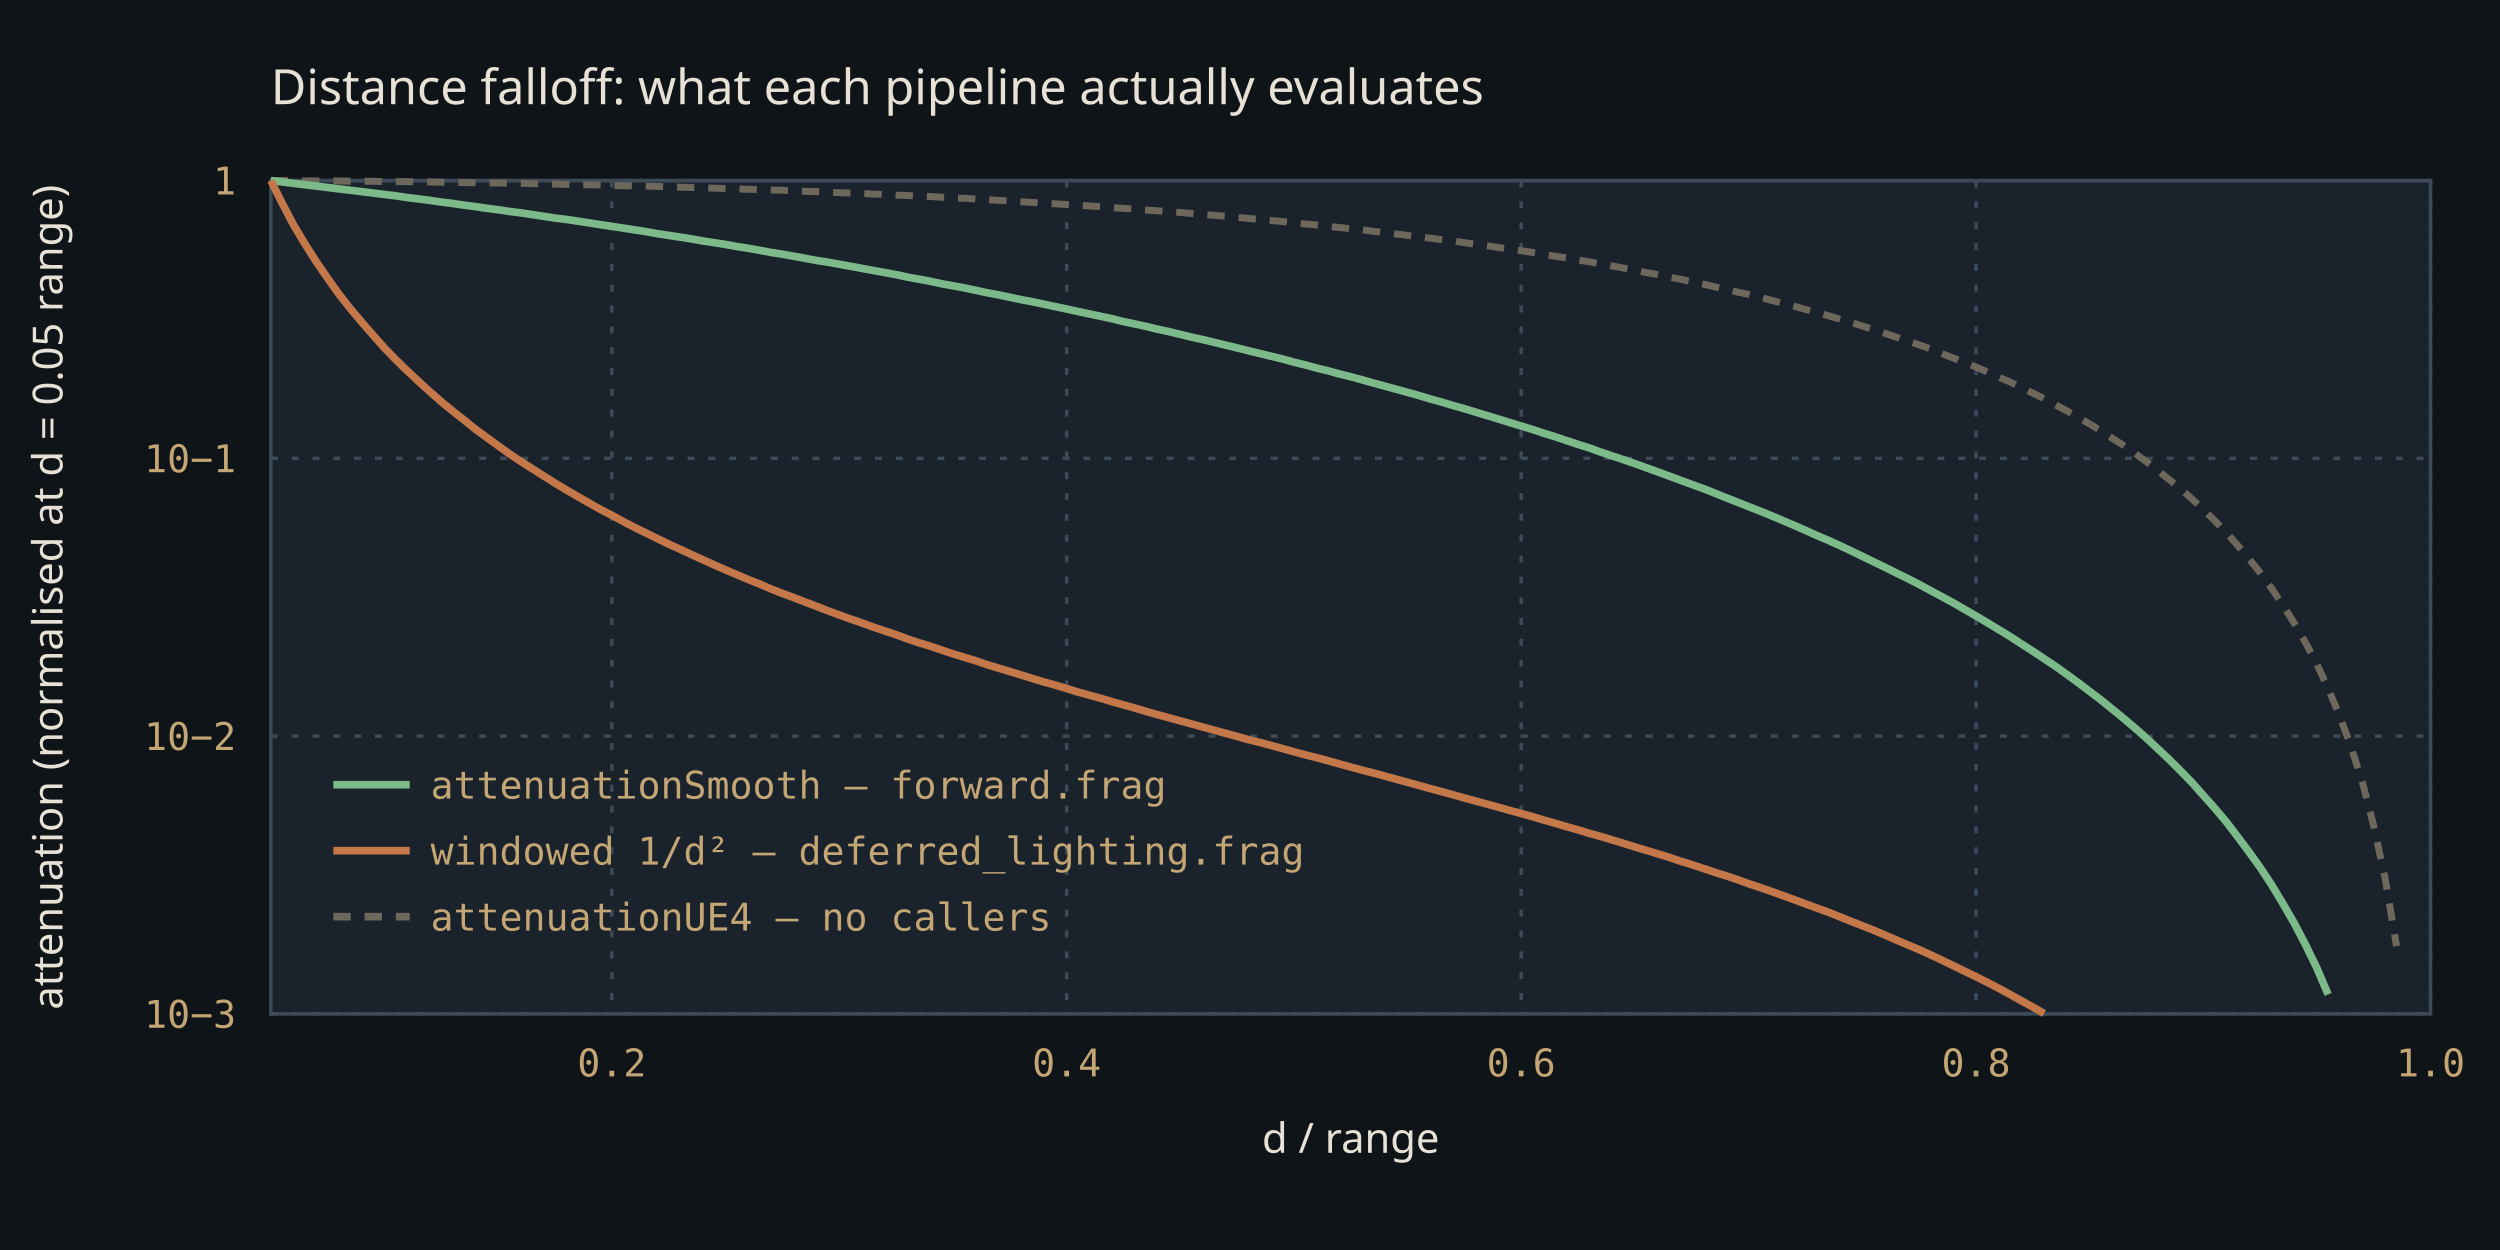
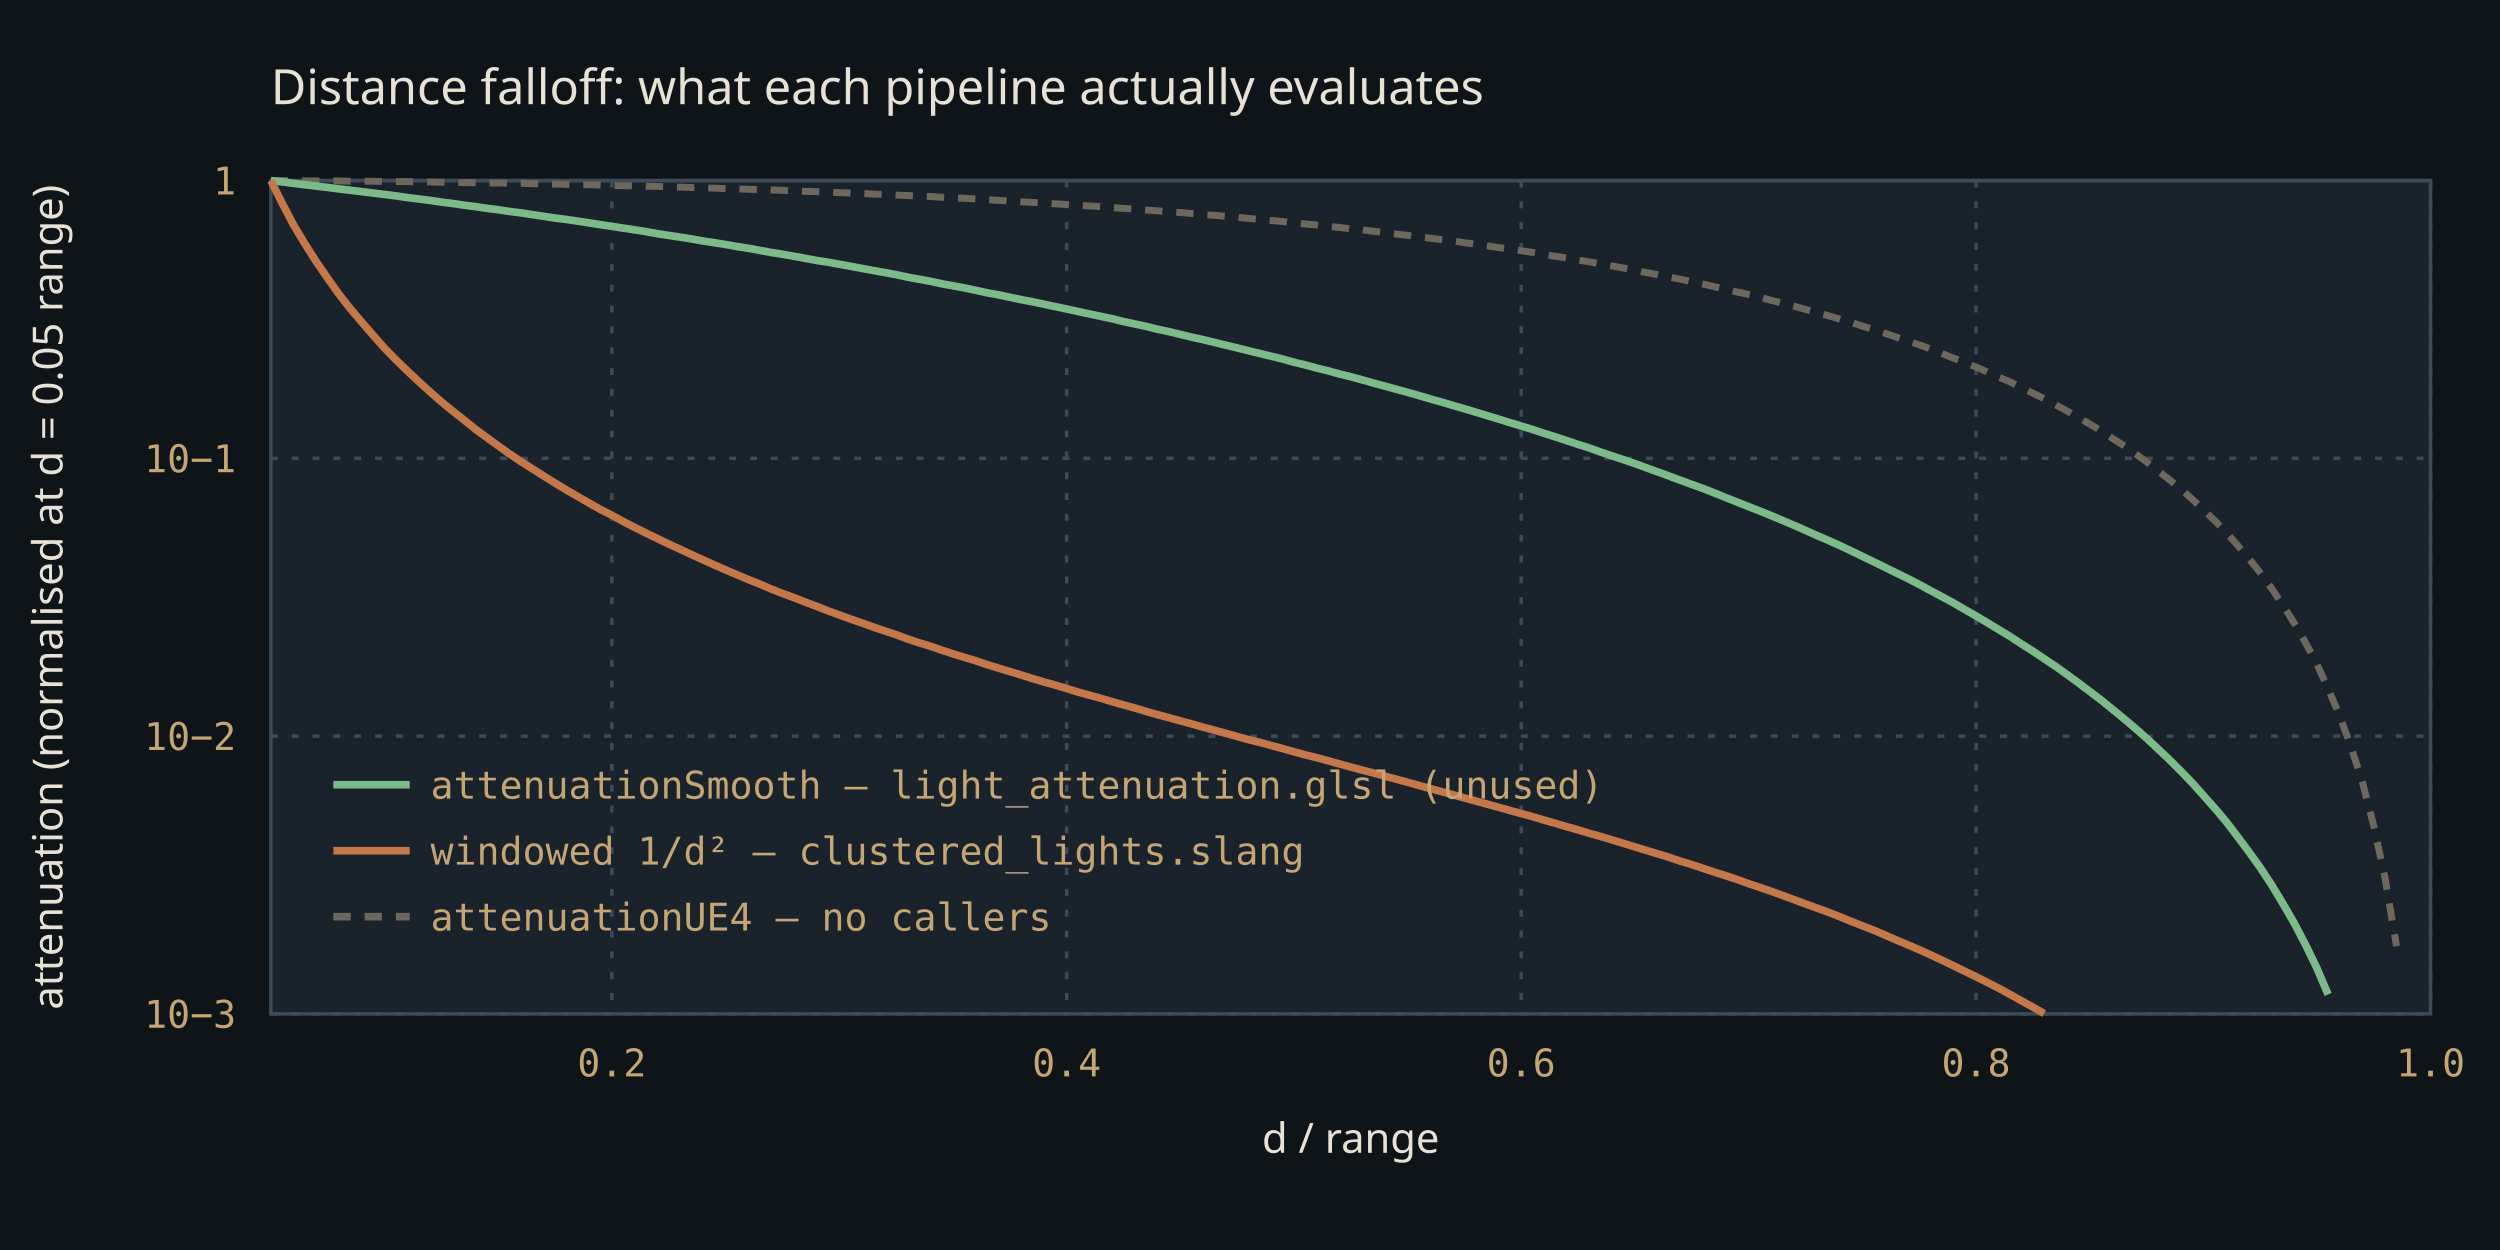
<svg xmlns="http://www.w3.org/2000/svg" viewBox="0 0 720 360" class="unit-diagram" role="img" aria-label="Log plot of three point-light distance falloff laws in OHAO, normalised to 1 at d = 0.05 times range: the forward pipeline's attenuationSmooth, the deferred pipeline's windowed inverse-square, and the unused attenuationUE4 helper.">
  <rect width="720" height="360" fill="#0f1419" />
  <rect x="78" y="52" width="622" height="240" fill="#1a222c" stroke="#3d4a58" />
  <style>.m{font-family:"IBM Plex Mono",monospace;font-size:11px;fill:#c4a574}.b{font-family:"DM Sans",sans-serif;font-size:12px;fill:#e8e2d6}.t{font-family:"DM Sans",sans-serif;font-size:14px;fill:#e8e2d6}</style>
  <text class="t" x="78" y="30">Distance falloff: what each pipeline actually evaluates</text>
  <line x1="78" y1="52.0" x2="700" y2="52.0" stroke="#3d4a58" stroke-width="1" />
  <text class="m" x="68" y="56.0" text-anchor="end">1</text>
  <line x1="78" y1="132.0" x2="700" y2="132.0" stroke="#3d4a58" stroke-width="1" stroke-dasharray="2 4" />
  <text class="m" x="68" y="136.0" text-anchor="end">10−1</text>
  <line x1="78" y1="212.0" x2="700" y2="212.0" stroke="#3d4a58" stroke-width="1" stroke-dasharray="2 4" />
  <text class="m" x="68" y="216.0" text-anchor="end">10−2</text>
  <line x1="78" y1="292.0" x2="700" y2="292.0" stroke="#3d4a58" stroke-width="1" stroke-dasharray="2 4" />
  <text class="m" x="68" y="296.0" text-anchor="end">10−3</text>
  <line x1="176.2" y1="52" x2="176.2" y2="292" stroke="#3d4a58" stroke-width="1" stroke-dasharray="2 4" />
  <text class="m" x="176.2" y="310" text-anchor="middle">0.2</text>
  <line x1="307.2" y1="52" x2="307.2" y2="292" stroke="#3d4a58" stroke-width="1" stroke-dasharray="2 4" />
  <text class="m" x="307.2" y="310" text-anchor="middle">0.4</text>
  <line x1="438.1" y1="52" x2="438.1" y2="292" stroke="#3d4a58" stroke-width="1" stroke-dasharray="2 4" />
  <text class="m" x="438.1" y="310" text-anchor="middle">0.6</text>
  <line x1="569.1" y1="52" x2="569.1" y2="292" stroke="#3d4a58" stroke-width="1" stroke-dasharray="2 4" />
  <text class="m" x="569.1" y="310" text-anchor="middle">0.8</text>
  <line x1="700.0" y1="52" x2="700.0" y2="292" stroke="#3d4a58" stroke-width="1" stroke-dasharray="2 4" />
  <text class="m" x="700.0" y="310" text-anchor="middle">1.0</text>
  <text class="b" x="389" y="332" text-anchor="middle">d / range</text>
  <text class="b" x="18" y="172" text-anchor="middle" transform="rotate(-90 18 172)">attenuation (normalised at d = 0.05 range)</text>
  <path d="M 78.0,52.0 L 81.3,52.0 L 84.5,52.0 L 87.8,52.1 L 91.1,52.1 L 94.4,52.1 L 97.6,52.1 L 100.9,52.2 L 104.2,52.2 L 107.5,52.2 L 110.7,52.3 L 114.0,52.3 L 117.3,52.3 L 120.6,52.4 L 123.8,52.4 L 127.1,52.5 L 130.4,52.5 L 133.7,52.6 L 136.9,52.6 L 140.2,52.7 L 143.5,52.7 L 146.7,52.8 L 150.0,52.8 L 153.3,52.9 L 156.6,53.0 L 159.8,53.0 L 163.1,53.1 L 166.4,53.2 L 169.7,53.2 L 172.9,53.3 L 176.2,53.4 L 179.5,53.5 L 182.8,53.5 L 186.0,53.6 L 189.3,53.7 L 192.6,53.8 L 195.9,53.9 L 199.1,54.0 L 202.4,54.1 L 205.7,54.2 L 208.9,54.3 L 212.2,54.4 L 215.5,54.5 L 218.8,54.6 L 222.0,54.7 L 225.3,54.8 L 228.6,55.0 L 231.9,55.1 L 235.1,55.2 L 238.4,55.3 L 241.7,55.5 L 245.0,55.6 L 248.2,55.7 L 251.5,55.9 L 254.8,56.0 L 258.1,56.2 L 261.3,56.3 L 264.6,56.5 L 267.9,56.6 L 271.1,56.8 L 274.4,57.0 L 277.7,57.1 L 281.0,57.3 L 284.2,57.5 L 287.5,57.7 L 290.8,57.9 L 294.1,58.1 L 297.3,58.3 L 300.6,58.5 L 303.9,58.7 L 307.2,58.9 L 310.4,59.1 L 313.7,59.3 L 317.0,59.5 L 320.3,59.8 L 323.5,60.0 L 326.8,60.2 L 330.1,60.5 L 333.3,60.7 L 336.6,61.0 L 339.9,61.2 L 343.2,61.5 L 346.4,61.8 L 349.7,62.0 L 353.0,62.3 L 356.3,62.6 L 359.5,62.9 L 362.8,63.2 L 366.1,63.5 L 369.4,63.8 L 372.6,64.2 L 375.9,64.5 L 379.2,64.8 L 382.5,65.2 L 385.7,65.5 L 389.0,65.9 L 392.3,66.2 L 395.5,66.6 L 398.8,67.0 L 402.1,67.4 L 405.4,67.8 L 408.6,68.2 L 411.9,68.6 L 415.2,69.0 L 418.5,69.4 L 421.7,69.9 L 425.0,70.3 L 428.3,70.8 L 431.6,71.3 L 434.8,71.7 L 438.1,72.2 L 441.4,72.7 L 444.7,73.3 L 447.9,73.8 L 451.2,74.3 L 454.5,74.9 L 457.7,75.4 L 461.0,76.0 L 464.3,76.6 L 467.6,77.2 L 470.8,77.8 L 474.1,78.5 L 477.4,79.1 L 480.7,79.8 L 483.9,80.4 L 487.2,81.1 L 490.5,81.8 L 493.8,82.6 L 497.0,83.3 L 500.3,84.1 L 503.6,84.8 L 506.9,85.6 L 510.1,86.5 L 513.4,87.3 L 516.7,88.2 L 519.9,89.1 L 523.2,90.0 L 526.5,90.9 L 529.8,91.9 L 533.0,92.8 L 536.3,93.9 L 539.6,94.9 L 542.9,96.0 L 546.1,97.1 L 549.4,98.2 L 552.7,99.3 L 556.0,100.5 L 559.2,101.8 L 562.5,103.1 L 565.8,104.4 L 569.1,105.7 L 572.3,107.1 L 575.6,108.6 L 578.9,110.0 L 582.1,111.6 L 585.4,113.2 L 588.7,114.8 L 592.0,116.6 L 595.2,118.3 L 598.5,120.2 L 601.8,122.1 L 605.1,124.1 L 608.3,126.2 L 611.6,128.3 L 614.9,130.6 L 618.2,133.0 L 621.4,135.5 L 624.7,138.1 L 628.0,140.8 L 631.3,143.7 L 634.5,146.7 L 637.8,149.9 L 641.1,153.3 L 644.3,156.9 L 647.6,160.8 L 650.9,164.9 L 654.2,169.4 L 657.4,174.2 L 660.7,179.4 L 664.0,185.1 L 667.3,191.3 L 670.5,198.3 L 673.8,206.1 L 677.1,215.1 L 680.4,225.4 L 683.6,237.7 L 686.9,252.9 L 690.2,272.5" fill="none" stroke="#6e685c" stroke-width="2" stroke-dasharray="5 4" />
  <path d="M 78.0,52.0 L 81.3,52.4 L 84.5,52.8 L 87.8,53.2 L 91.1,53.6 L 94.4,54.0 L 97.6,54.4 L 100.9,54.8 L 104.2,55.2 L 107.5,55.6 L 110.7,56.0 L 114.0,56.4 L 117.3,56.9 L 120.6,57.3 L 123.8,57.7 L 127.1,58.2 L 130.4,58.6 L 133.7,59.1 L 136.9,59.5 L 140.2,60.0 L 143.5,60.4 L 146.7,60.9 L 150.0,61.3 L 153.3,61.8 L 156.6,62.3 L 159.8,62.8 L 163.1,63.2 L 166.4,63.7 L 169.7,64.2 L 172.9,64.7 L 176.2,65.2 L 179.5,65.7 L 182.8,66.2 L 186.0,66.7 L 189.3,67.3 L 192.6,67.8 L 195.9,68.3 L 199.1,68.8 L 202.4,69.4 L 205.7,69.9 L 208.9,70.4 L 212.2,71.0 L 215.5,71.5 L 218.8,72.1 L 222.0,72.7 L 225.3,73.2 L 228.6,73.8 L 231.9,74.4 L 235.1,75.0 L 238.4,75.5 L 241.7,76.1 L 245.0,76.7 L 248.2,77.3 L 251.5,77.9 L 254.8,78.5 L 258.1,79.1 L 261.3,79.8 L 264.6,80.4 L 267.9,81.0 L 271.1,81.7 L 274.4,82.3 L 277.7,82.9 L 281.0,83.6 L 284.2,84.3 L 287.5,84.9 L 290.8,85.6 L 294.1,86.3 L 297.3,86.9 L 300.6,87.6 L 303.9,88.3 L 307.2,89.0 L 310.4,89.7 L 313.7,90.4 L 317.0,91.1 L 320.3,91.8 L 323.5,92.6 L 326.8,93.3 L 330.1,94.0 L 333.3,94.8 L 336.6,95.5 L 339.9,96.3 L 343.2,97.1 L 346.4,97.8 L 349.7,98.6 L 353.0,99.4 L 356.3,100.2 L 359.5,101.0 L 362.8,101.8 L 366.1,102.6 L 369.4,103.4 L 372.6,104.3 L 375.9,105.1 L 379.2,106.0 L 382.5,106.8 L 385.7,107.7 L 389.0,108.5 L 392.3,109.4 L 395.5,110.3 L 398.8,111.2 L 402.1,112.1 L 405.4,113.0 L 408.6,113.9 L 411.9,114.9 L 415.2,115.8 L 418.5,116.8 L 421.7,117.7 L 425.0,118.7 L 428.3,119.7 L 431.6,120.7 L 434.8,121.7 L 438.1,122.7 L 441.4,123.7 L 444.7,124.8 L 447.9,125.8 L 451.2,126.9 L 454.5,128.0 L 457.7,129.0 L 461.0,130.2 L 464.3,131.3 L 467.6,132.4 L 470.8,133.5 L 474.1,134.7 L 477.4,135.9 L 480.7,137.1 L 483.9,138.3 L 487.2,139.5 L 490.5,140.7 L 493.8,142.0 L 497.0,143.3 L 500.3,144.6 L 503.6,145.9 L 506.9,147.2 L 510.1,148.5 L 513.4,149.9 L 516.7,151.3 L 519.9,152.7 L 523.2,154.2 L 526.5,155.6 L 529.8,157.1 L 533.0,158.6 L 536.3,160.2 L 539.6,161.8 L 542.9,163.4 L 546.1,165.0 L 549.4,166.6 L 552.7,168.3 L 556.0,170.1 L 559.2,171.8 L 562.5,173.6 L 565.8,175.5 L 569.1,177.4 L 572.3,179.3 L 575.6,181.3 L 578.9,183.3 L 582.1,185.4 L 585.4,187.5 L 588.7,189.7 L 592.0,191.9 L 595.2,194.2 L 598.5,196.6 L 601.8,199.1 L 605.1,201.6 L 608.3,204.2 L 611.6,206.9 L 614.9,209.7 L 618.2,212.6 L 621.4,215.6 L 624.7,218.7 L 628.0,222.0 L 631.3,225.4 L 634.5,229.0 L 637.8,232.7 L 641.1,236.6 L 644.3,240.8 L 647.6,245.2 L 650.9,249.8 L 654.2,254.8 L 657.4,260.1 L 660.7,265.8 L 664.0,272.1 L 667.3,278.9 L 670.5,286.4" fill="none" stroke="#7dba8a" stroke-width="2.2" />
  <path d="M 78.0,52.0 L 81.3,58.6 L 84.5,64.7 L 87.8,70.2 L 91.1,75.4 L 94.4,80.2 L 97.6,84.7 L 100.9,88.9 L 104.2,92.8 L 107.5,96.6 L 110.7,100.2 L 114.0,103.6 L 117.3,106.8 L 120.6,109.9 L 123.8,112.8 L 127.1,115.7 L 130.4,118.4 L 133.7,121.0 L 136.9,123.6 L 140.2,126.0 L 143.5,128.4 L 146.7,130.7 L 150.0,132.9 L 153.3,135.0 L 156.6,137.1 L 159.8,139.1 L 163.1,141.1 L 166.4,143.0 L 169.7,144.9 L 172.9,146.7 L 176.2,148.4 L 179.5,150.2 L 182.8,151.9 L 186.0,153.5 L 189.3,155.1 L 192.6,156.7 L 195.9,158.2 L 199.1,159.7 L 202.4,161.2 L 205.7,162.7 L 208.9,164.1 L 212.2,165.5 L 215.5,166.9 L 218.8,168.2 L 222.0,169.6 L 225.3,170.9 L 228.6,172.1 L 231.9,173.4 L 235.1,174.6 L 238.4,175.9 L 241.7,177.1 L 245.0,178.3 L 248.2,179.4 L 251.5,180.6 L 254.8,181.7 L 258.1,182.8 L 261.3,184.0 L 264.6,185.1 L 267.9,186.1 L 271.1,187.2 L 274.4,188.3 L 277.7,189.3 L 281.0,190.3 L 284.2,191.4 L 287.5,192.4 L 290.8,193.4 L 294.1,194.4 L 297.3,195.4 L 300.6,196.4 L 303.9,197.3 L 307.2,198.3 L 310.4,199.3 L 313.7,200.2 L 317.0,201.1 L 320.3,202.1 L 323.5,203.0 L 326.8,203.9 L 330.1,204.9 L 333.3,205.8 L 336.6,206.7 L 339.9,207.6 L 343.2,208.5 L 346.4,209.4 L 349.7,210.3 L 353.0,211.2 L 356.3,212.1 L 359.5,213.0 L 362.8,213.8 L 366.1,214.7 L 369.4,215.6 L 372.6,216.5 L 375.9,217.4 L 379.2,218.2 L 382.5,219.1 L 385.7,220.0 L 389.0,220.9 L 392.3,221.8 L 395.5,222.6 L 398.8,223.5 L 402.1,224.4 L 405.4,225.3 L 408.6,226.2 L 411.9,227.1 L 415.2,228.0 L 418.5,228.9 L 421.7,229.8 L 425.0,230.7 L 428.3,231.6 L 431.6,232.5 L 434.8,233.4 L 438.1,234.3 L 441.4,235.2 L 444.7,236.2 L 447.9,237.1 L 451.2,238.1 L 454.5,239.0 L 457.7,240.0 L 461.0,240.9 L 464.3,241.9 L 467.6,242.9 L 470.8,243.9 L 474.1,244.9 L 477.4,245.9 L 480.7,246.9 L 483.9,248.0 L 487.2,249.0 L 490.5,250.1 L 493.8,251.2 L 497.0,252.2 L 500.3,253.3 L 503.6,254.5 L 506.9,255.6 L 510.1,256.7 L 513.4,257.9 L 516.7,259.1 L 519.9,260.3 L 523.2,261.5 L 526.5,262.7 L 529.8,264.0 L 533.0,265.3 L 536.3,266.6 L 539.6,267.9 L 542.9,269.3 L 546.1,270.7 L 549.4,272.1 L 552.7,273.5 L 556.0,275.0 L 559.2,276.5 L 562.5,278.1 L 565.8,279.7 L 569.1,281.3 L 572.3,282.9 L 575.6,284.6 L 578.9,286.4 L 582.1,288.2 L 585.4,290.0 L 588.7,291.9" fill="none" stroke="#c4784a" stroke-width="2.2" />
  <line x1="96" y1="226" x2="118" y2="226" stroke="#7dba8a" stroke-width="2.2" />
-   <text class="m" x="124" y="230">attenuationSmooth  — forward.frag</text>
+   <text class="m" x="124" y="230">attenuationSmooth  — light_attenuation.glsl (unused)</text>
  <line x1="96" y1="245" x2="118" y2="245" stroke="#c4784a" stroke-width="2.2" />
-   <text class="m" x="124" y="249">windowed 1/d²  — deferred_lighting.frag</text>
+   <text class="m" x="124" y="249">windowed 1/d²  — clustered_lights.slang</text>
  <line x1="96" y1="264" x2="118" y2="264" stroke="#6e685c" stroke-width="2.2" stroke-dasharray="5 4" />
  <text class="m" x="124" y="268">attenuationUE4  — no callers</text>
</svg>
